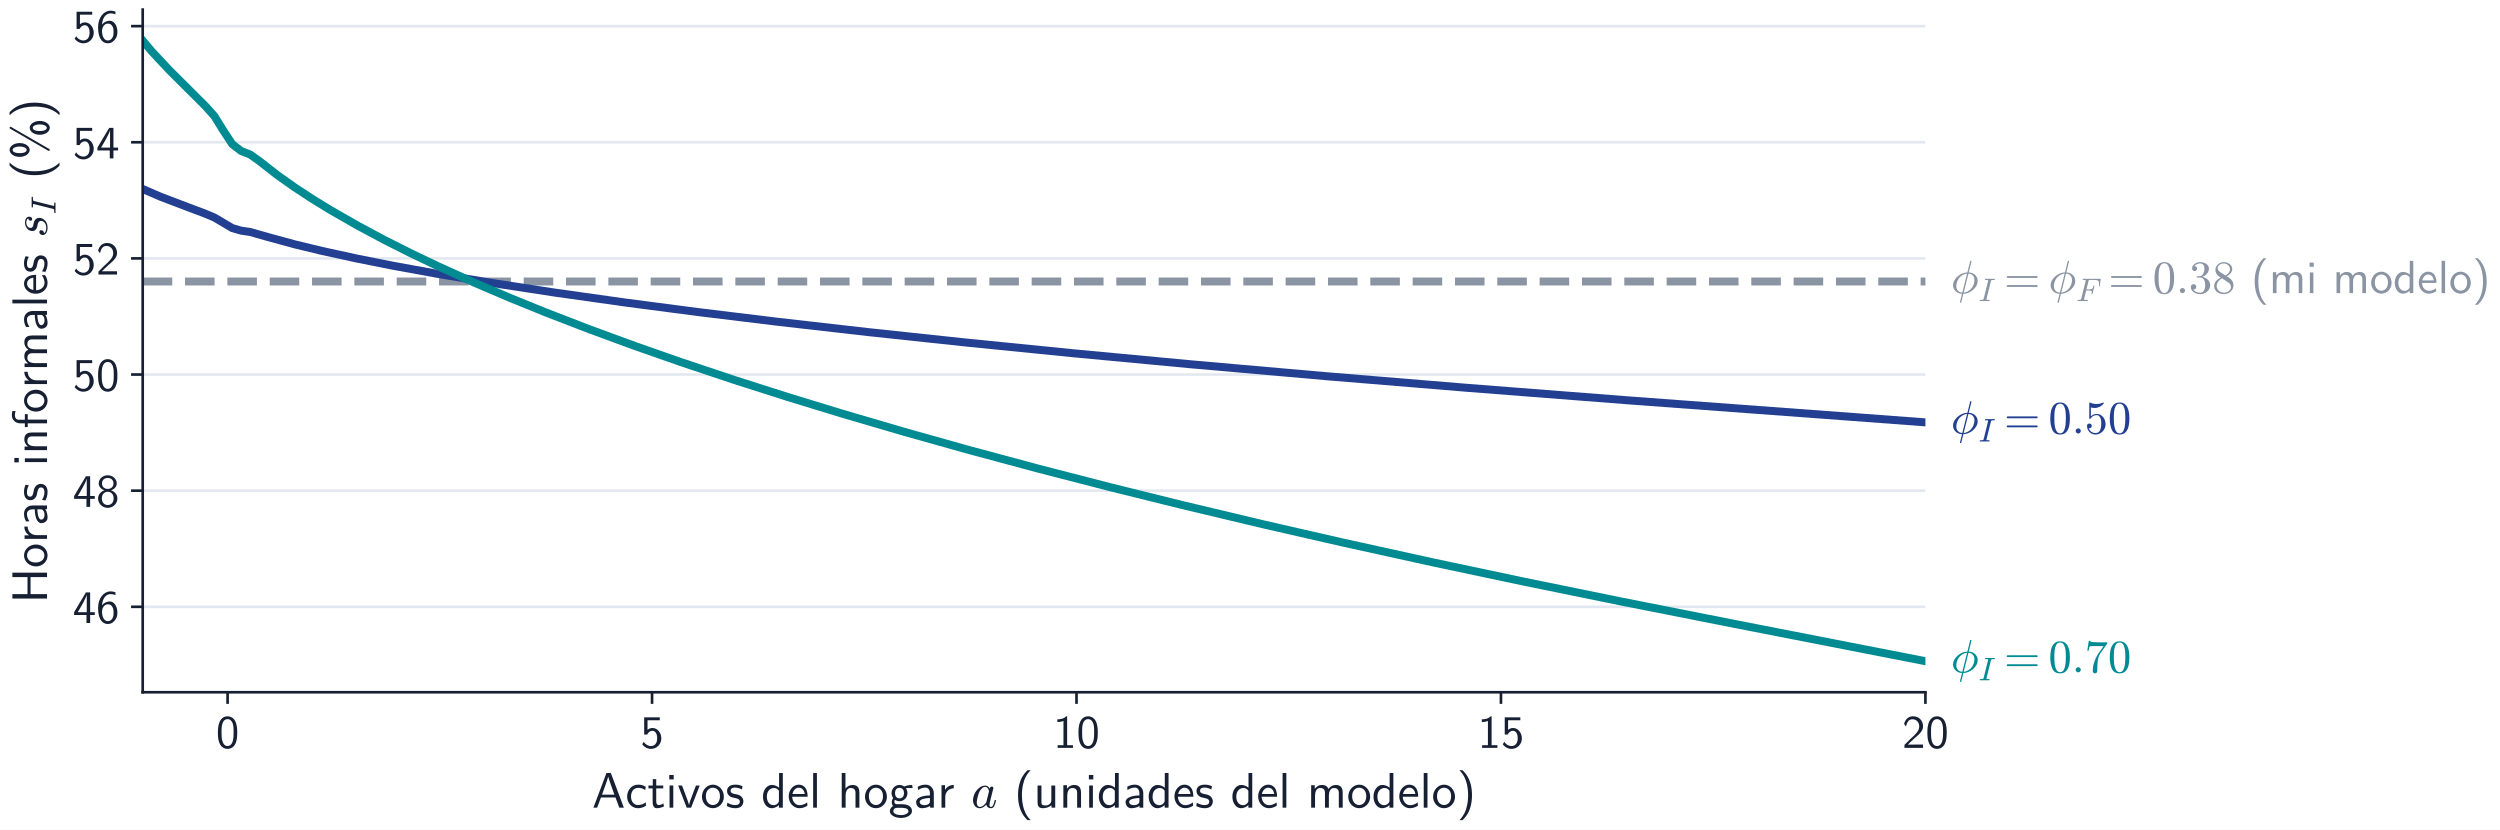
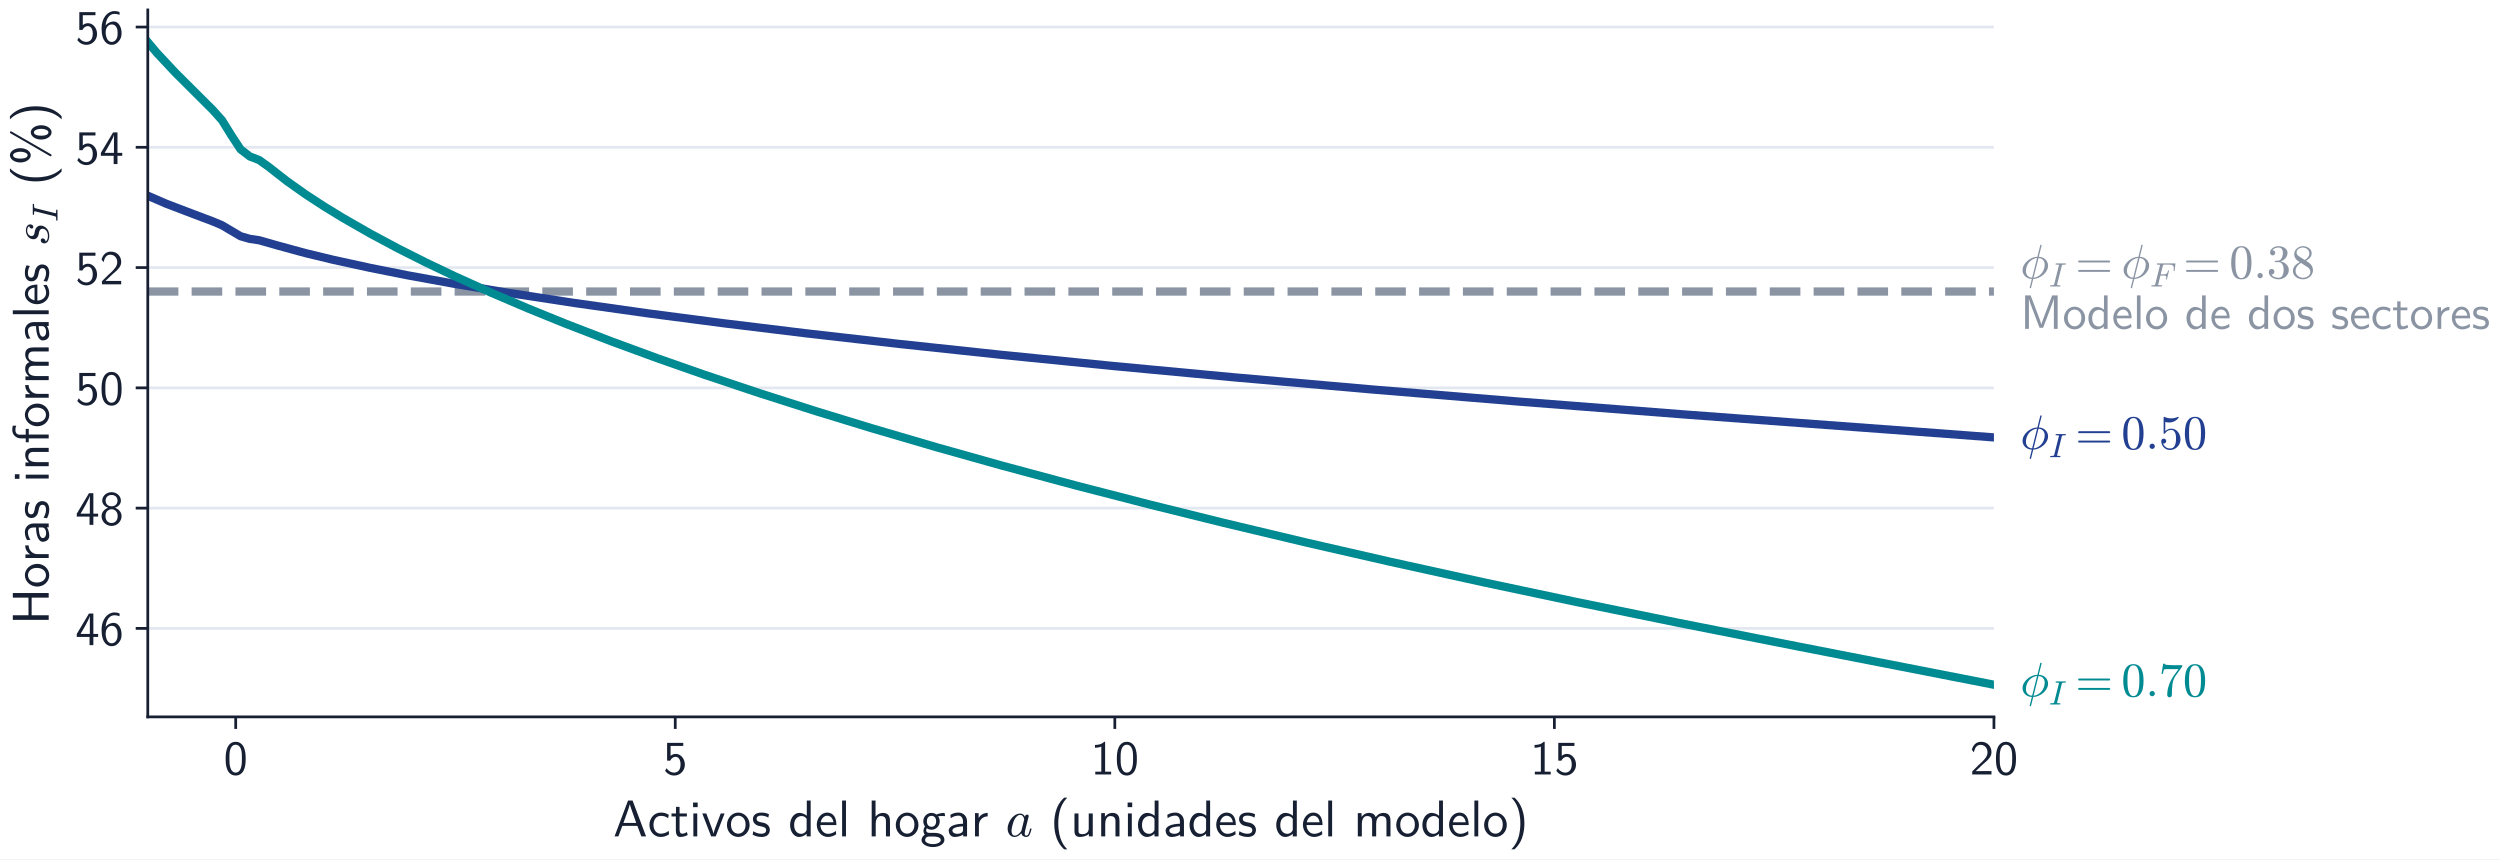
- <svg xmlns="http://www.w3.org/2000/svg" xmlns:xlink="http://www.w3.org/1999/xlink" width="751.213pt" height="249.322pt" viewBox="0 0 751.213 249.322" version="1.1">
+ <svg xmlns="http://www.w3.org/2000/svg" xmlns:xlink="http://www.w3.org/1999/xlink" width="725.4pt" height="249.322pt" viewBox="0 0 725.4 249.322" version="1.1">
  <defs>
    <style type="text/css">*{stroke-linejoin: round; stroke-linecap: butt}</style>
  </defs>
  <g id="figure_1">
    <g id="patch_1">
-       <path d="M 0 249.322  L 751.213 249.322  L 751.213 0  L 0 0  z " style="fill: #ffffff" />
+       <path d="M 0 249.322  L 725.4 249.322  L 725.4 0  L 0 0  z " style="fill: #ffffff" />
    </g>
    <g id="axes_1">
      <g id="patch_2">
        <path d="M 42.88 208.008  L 578.56 208.008  L 578.56 2.88  L 42.88 2.88  z " style="fill: #ffffff" />
      </g>
      <g id="matplotlib.axis_1">
        <g id="xtick_1">
          <g id="line2d_1">
            <defs>
              <path id="m9b6dada98f" d="M 0 0  L 0 3.5  " style="stroke: #172033; stroke-width: 0.8" />
            </defs>
            <g>
              <use xlink:href="#m9b6dada98f" x="68.389" y="208.008" style="fill: #172033; stroke: #172033; stroke-width: 0.8" />
            </g>
          </g>
          <g id="text_1">
            <g style="fill: #172033" transform="translate(64.88857 224.7249) scale(0.14 -0.14)">
              <defs>
                <path id="LMSans10-Regular-30" d="M 2925 2086  C 2925 2592 2899 3187 2630 3706  C 2368 4186 1926 4339 1600 4339  C 1222 4339 774 4166 512 3597  C 301 3130 269 2598 269 2086  C 269 1581 294 1114 486 646  C 742 32 1229 -141 1594 -141  C 2061 -141 2464 122 2669 563  C 2861 979 2925 1402 2925 2086  z M 2426 2163  C 2426 1741 2426 1338 2310 934  C 2144 352 1805 250 1600 250  C 1267 250 1005 493 877 954  C 774 1318 768 1664 768 2163  C 768 2566 768 2950 877 3302  C 915 3424 1075 3949 1594 3949  C 2093 3949 2259 3462 2304 3347  C 2426 2989 2426 2560 2426 2163  z " transform="scale(0.015625)" />
              </defs>
              <use xlink:href="#LMSans10-Regular-30" />
            </g>
          </g>
        </g>
        <g id="xtick_2">
          <g id="line2d_2">
            <g>
              <use xlink:href="#m9b6dada98f" x="195.931" y="208.008" style="fill: #172033; stroke: #172033; stroke-width: 0.8" />
            </g>
          </g>
          <g id="text_2">
            <g style="fill: #172033" transform="translate(192.4314 224.7249) scale(0.14 -0.14)">
              <defs>
                <path id="LMSans10-Regular-35" d="M 2874 1299  C 2874 2099 2323 2733 1664 2733  C 1408 2733 1165 2637 979 2470  L 979 3789  L 2662 3789  L 2662 4198  L 518 4198  L 518 1837  L 941 1837  C 1050 2093 1286 2342 1658 2342  C 1958 2342 2304 2080 2304 1312  C 2304 250 1523 250 1466 250  C 1037 250 646 499 461 845  L 250 486  C 512 122 954 -141 1472 -141  C 2234 -141 2874 493 2874 1299  z " transform="scale(0.015625)" />
              </defs>
              <use xlink:href="#LMSans10-Regular-35" />
            </g>
          </g>
        </g>
        <g id="xtick_3">
          <g id="line2d_3">
            <g>
              <use xlink:href="#m9b6dada98f" x="323.474" y="208.008" style="fill: #172033; stroke: #172033; stroke-width: 0.8" />
            </g>
          </g>
          <g id="text_3">
            <g style="fill: #172033" transform="translate(316.4743 224.7249) scale(0.14 -0.14)">
              <defs>
                <path id="LMSans10-Regular-31" d="M 2714 0  L 2714 371  L 1914 371  L 1914 4339  L 1786 4339  C 1408 3949 877 3930 570 3917  L 570 3546  C 781 3552 1088 3565 1408 3699  L 1408 371  L 608 371  L 608 0  L 2714 0  z " transform="scale(0.015625)" />
              </defs>
              <use xlink:href="#LMSans10-Regular-31" />
              <use xlink:href="#LMSans10-Regular-30" transform="translate(49.99999 0)" />
            </g>
          </g>
        </g>
        <g id="xtick_4">
          <g id="line2d_4">
            <g>
              <use xlink:href="#m9b6dada98f" x="451.017" y="208.008" style="fill: #172033; stroke: #172033; stroke-width: 0.8" />
            </g>
          </g>
          <g id="text_4">
            <g style="fill: #172033" transform="translate(444.0171 224.7249) scale(0.14 -0.14)">
              <use xlink:href="#LMSans10-Regular-31" />
              <use xlink:href="#LMSans10-Regular-35" transform="translate(49.99999 0)" />
            </g>
          </g>
        </g>
        <g id="xtick_5">
          <g id="line2d_5">
            <g>
              <use xlink:href="#m9b6dada98f" x="578.56" y="208.008" style="fill: #172033; stroke: #172033; stroke-width: 0.8" />
            </g>
          </g>
          <g id="text_5">
            <g style="fill: #172033" transform="translate(571.56 224.7249) scale(0.14 -0.14)">
              <defs>
                <path id="LMSans10-Regular-32" d="M 2874 0  L 2874 454  L 1709 454  C 1632 454 1555 448 1478 448  L 781 448  C 986 627 1472 1107 1670 1293  C 1792 1408 2118 1677 2240 1792  C 2528 2080 2874 2419 2874 2963  C 2874 3699 2355 4339 1510 4339  C 781 4339 422 3840 269 3290  C 346 3181 378 3142 390 3123  C 403 3110 467 3027 531 2938  C 659 3430 838 3930 1421 3930  C 2022 3930 2349 3450 2349 2950  C 2349 2406 1984 2042 1606 1658  L 1114 1203  L 320 410  L 320 0  L 2874 0  z " transform="scale(0.015625)" />
              </defs>
              <use xlink:href="#LMSans10-Regular-32" />
              <use xlink:href="#LMSans10-Regular-30" transform="translate(49.99999 0)" />
            </g>
          </g>
        </g>
        <g id="text_6">
          <g style="fill: #172033" transform="translate(177.895 242.6918) scale(0.15 -0.15)">
            <defs>
              <path id="LMSans10-Regular-41" d="M 4083 0  L 2413 4442  L 1850 4442  L 179 0  L 653 0  L 1146 1306  L 3008 1306  L 3494 0  L 4083 0  z M 2867 1664  L 1280 1664  C 1606 2579 1370 1907 1696 2822  C 1830 3200 2029 3744 2074 3981  L 2080 3981  C 2093 3891 2138 3731 2285 3309  L 2867 1664  z " transform="scale(0.015625)" />
              <path id="LMSans10-Regular-63" d="M 2656 256  L 2618 685  C 2291 429 1946 339 1619 339  C 1088 339 730 800 730 1427  C 730 1926 966 2541 1645 2541  C 1978 2541 2195 2490 2547 2259  L 2624 2675  C 2246 2893 2029 2950 1638 2950  C 749 2950 230 2176 230 1421  C 230 627 813 -70 1613 -70  C 1958 -70 2310 19 2656 256  z " transform="scale(0.015625)" />
              <path id="LMSans10-Regular-74" d="M 2125 173  L 2022 550  C 1856 416 1651 339 1446 339  C 1210 339 1120 531 1120 870  L 1120 2470  L 2022 2470  L 2022 2842  L 1120 2842  L 1120 3654  L 678 3654  L 678 2842  L 122 2842  L 122 2470  L 659 2470  L 659 762  C 659 378 749 -70 1190 -70  C 1638 -70 1965 90 2125 173  z " transform="scale(0.015625)" />
              <path id="LMSans10-Regular-69" d="M 998 0  L 998 2842  L 518 2842  L 518 0  L 998 0  z M 1050 3622  L 1050 4192  L 480 4192  L 480 3622  L 1050 3622  z " transform="scale(0.015625)" />
              <path id="LMSans10-Regular-76" d="M 2854 2842  L 2374 2842  L 1869 1510  C 1734 1158 1536 640 1485 339  L 1478 339  C 1440 570 1274 1011 1210 1184  L 589 2842  L 90 2842  L 1190 0  L 1754 0  L 2854 2842  z " transform="scale(0.015625)" />
              <path id="LMSans10-Regular-6f" d="M 3002 1408  C 3002 2266 2362 2950 1600 2950  C 813 2950 192 2246 192 1408  C 192 563 845 -70 1594 -70  C 2362 -70 3002 576 3002 1408  z M 2502 1472  C 2502 717 2067 339 1594 339  C 1152 339 691 698 691 1472  C 691 2246 1178 2560 1594 2560  C 2042 2560 2502 2227 2502 1472  z " transform="scale(0.015625)" />
              <path id="LMSans10-Regular-73" d="M 2304 819  C 2304 1171 2067 1389 2054 1408  C 1805 1632 1632 1670 1312 1728  C 960 1798 666 1862 666 2176  C 666 2573 1126 2573 1210 2573  C 1414 2573 1754 2547 2118 2330  L 2195 2746  C 1862 2899 1600 2950 1274 2950  C 1114 2950 211 2950 211 2112  C 211 1798 397 1594 557 1472  C 755 1331 896 1306 1248 1235  C 1478 1190 1850 1114 1850 774  C 1850 333 1344 333 1248 333  C 730 333 371 570 256 646  L 179 211  C 384 109 736 -70 1254 -70  C 1370 -70 1722 -70 1997 134  C 2195 288 2304 544 2304 819  z " transform="scale(0.015625)" />
              <path id="LMSans10-Regular-20" transform="scale(0.015625)" />
              <path id="LMSans10-Regular-64" d="M 2778 0  L 2778 4442  L 2298 4442  L 2298 2560  C 1958 2842 1600 2912 1363 2912  C 730 2912 230 2246 230 1421  C 230 582 723 -70 1331 -70  C 1542 -70 1920 -13 2278 333  L 2278 0  L 2778 0  z M 2278 890  C 2278 800 2272 685 2067 499  C 1920 371 1760 320 1594 320  C 1197 320 730 621 730 1414  C 730 2259 1280 2522 1658 2522  C 1946 2522 2138 2374 2278 2170  L 2278 890  z " transform="scale(0.015625)" />
              <path id="LMSans10-Regular-65" d="M 2650 1402  C 2650 1619 2643 2099 2394 2483  C 2131 2880 1741 2950 1510 2950  C 800 2950 224 2272 224 1446  C 224 602 838 -70 1606 -70  C 2010 -70 2374 83 2624 262  L 2586 678  C 2182 346 1760 320 1613 320  C 1101 320 691 774 672 1402  L 2650 1402  z M 2285 1754  L 704 1754  C 806 2240 1146 2560 1510 2560  C 1843 2560 2202 2342 2285 1754  z " transform="scale(0.015625)" />
              <path id="LMSans10-Regular-6c" d="M 998 0  L 998 4442  L 518 4442  L 518 0  L 998 0  z " transform="scale(0.015625)" />
              <path id="LMSans10-Regular-68" d="M 2784 0  L 2784 1907  C 2784 2330 2688 2912 1907 2912  C 1510 2912 1203 2714 998 2451  L 998 4442  L 518 4442  L 518 0  L 1018 0  L 1018 1568  C 1018 1990 1178 2522 1664 2522  C 2278 2522 2285 2067 2285 1862  L 2285 0  L 2784 0  z " transform="scale(0.015625)" />
              <path id="LMSans10-Regular-67" d="M 3104 2509  L 3034 2912  C 2586 2912 2214 2790 2022 2707  C 1888 2816 1670 2912 1414 2912  C 864 2912 397 2451 397 1869  C 397 1632 480 1402 608 1235  C 422 973 422 723 422 691  C 422 525 480 339 589 205  C 256 6 179 -288 179 -454  C 179 -934 813 -1318 1594 -1318  C 2381 -1318 3014 -941 3014 -448  C 3014 442 1946 442 1696 442  L 1133 442  C 1050 442 762 442 762 781  C 762 851 787 954 832 1011  C 966 915 1178 826 1414 826  C 1990 826 2438 1299 2438 1869  C 2438 2176 2298 2413 2227 2509  L 2253 2502  C 2394 2502 2573 2528 2726 2528  C 2842 2528 3104 2509 3104 2509  z M 1990 1869  C 1990 1370 1690 1190 1414 1190  C 1178 1190 845 1338 845 1869  C 845 2400 1178 2547 1414 2547  C 1690 2547 1990 2368 1990 1869  z M 2566 -461  C 2566 -742 2125 -954 1600 -954  C 1082 -954 627 -755 627 -454  C 627 -435 627 -19 1126 -19  L 1702 -19  C 1843 -19 2566 -19 2566 -461  z " transform="scale(0.015625)" />
              <path id="LMSans10-Regular-61" d="M 2618 0  L 2618 1850  C 2618 2502 2150 2950 1562 2950  C 1146 2950 858 2848 557 2675  L 595 2253  C 928 2490 1248 2573 1562 2573  C 1862 2573 2118 2317 2118 1843  L 2118 1568  C 1158 1555 346 1286 346 723  C 346 448 518 -70 1075 -70  C 1165 -70 1766 -58 2138 230  L 2138 0  L 2618 0  z M 2118 845  C 2118 723 2118 563 1901 442  C 1715 326 1472 320 1402 320  C 1094 320 806 467 806 736  C 806 1184 1843 1229 2118 1242  L 2118 845  z " transform="scale(0.015625)" />
              <path id="LMSans10-Regular-72" d="M 2093 2483  L 2093 2912  C 1523 2906 1171 2592 973 2298  L 973 2880  L 525 2880  L 525 0  L 1005 0  L 1005 1370  C 1005 2010 1466 2470 2093 2483  z " transform="scale(0.015625)" />
              <path id="Cmmi10-61" d="M 1113 -72  Q 709 -72 476 233  Q 244 538 244 953  Q 244 1363 456 1803  Q 669 2244 1030 2536  Q 1391 2828 1806 2828  Q 1997 2828 2147 2725  Q 2297 2622 2381 2444  Q 2453 2700 2663 2700  Q 2744 2700 2798 2651  Q 2853 2603 2853 2522  Q 2853 2503 2851 2493  Q 2850 2484 2847 2472  L 2400 684  Q 2356 494 2356 372  Q 2356 97 2541 97  Q 2741 97 2845 351  Q 2950 606 3022 941  Q 3034 978 3072 978  L 3150 978  Q 3175 978 3190 956  Q 3206 934 3206 916  Q 3094 469 2961 198  Q 2828 -72 2528 -72  Q 2313 -72 2147 54  Q 1981 181 1941 391  Q 1528 -72 1113 -72  z M 1119 97  Q 1350 97 1567 270  Q 1784 444 1941 678  Q 1947 684 1947 697  L 2291 2088  L 2297 2106  Q 2259 2334 2132 2498  Q 2006 2663 1791 2663  Q 1575 2663 1389 2486  Q 1203 2309 1075 2069  Q 950 1813 836 1366  Q 722 919 722 672  Q 722 450 817 273  Q 913 97 1119 97  z " transform="scale(0.015625)" />
              <path id="LMSans10-Regular-28" d="M 2125 -1600  C 1818 -1293 1005 -467 1005 1600  C 1005 1958 1024 2707 1286 3462  C 1549 4205 1914 4589 2125 4800  L 1734 4800  C 1530 4608 1101 4218 806 3430  C 550 2746 506 2067 506 1600  C 506 -467 1427 -1318 1734 -1600  L 2125 -1600  z " transform="scale(0.015625)" />
              <path id="LMSans10-Regular-75" d="M 2784 0  L 2784 2842  L 2285 2842  L 2285 986  C 2285 506 1926 282 1517 282  C 1062 282 1018 448 1018 723  L 1018 2842  L 518 2842  L 518 698  C 518 237 666 -70 1197 -70  C 1536 -70 1990 32 2304 307  L 2304 0  L 2784 0  z " transform="scale(0.015625)" />
              <path id="LMSans10-Regular-6e" d="M 2784 0  L 2784 1907  C 2784 2330 2688 2912 1907 2912  C 1331 2912 1018 2477 979 2426  L 979 2880  L 518 2880  L 518 0  L 1018 0  L 1018 1568  C 1018 1990 1178 2522 1664 2522  C 2278 2522 2285 2067 2285 1862  L 2285 0  L 2784 0  z " transform="scale(0.015625)" />
              <path id="LMSans10-Regular-6d" d="M 4563 0  L 4563 1907  C 4563 2336 4461 2912 3686 2912  C 3302 2912 2970 2733 2733 2387  C 2566 2874 2118 2912 1914 2912  C 1453 2912 1152 2650 979 2419  L 979 2880  L 518 2880  L 518 0  L 1018 0  L 1018 1568  C 1018 2003 1190 2522 1664 2522  C 2259 2522 2291 2106 2291 1862  L 2291 0  L 2790 0  L 2790 1568  C 2790 2003 2963 2522 3437 2522  C 4032 2522 4064 2106 4064 1862  L 4064 0  L 4563 0  z " transform="scale(0.015625)" />
              <path id="LMSans10-Regular-29" d="M 1978 1600  C 1978 3667 1056 4518 749 4800  L 358 4800  C 666 4493 1478 3667 1478 1600  C 1478 1242 1459 493 1197 -262  C 934 -1005 570 -1389 358 -1600  L 749 -1600  C 954 -1408 1382 -1018 1677 -230  C 1933 454 1978 1133 1978 1600  z " transform="scale(0.015625)" />
            </defs>
            <use xlink:href="#LMSans10-Regular-41" />
            <use xlink:href="#LMSans10-Regular-63" transform="translate(66.7 0)" />
            <use xlink:href="#LMSans10-Regular-74" transform="translate(111.1 0)" />
            <use xlink:href="#LMSans10-Regular-69" transform="translate(147.2 0)" />
            <use xlink:href="#LMSans10-Regular-76" transform="translate(171.1 0)" />
            <use xlink:href="#LMSans10-Regular-6f" transform="translate(217.2 0)" />
            <use xlink:href="#LMSans10-Regular-73" transform="translate(267.2 0)" />
            <use xlink:href="#LMSans10-Regular-20" transform="translate(305.4999 0)" />
            <use xlink:href="#LMSans10-Regular-64" transform="translate(338.7999 0)" />
            <use xlink:href="#LMSans10-Regular-65" transform="translate(390.4999 0)" />
            <use xlink:href="#LMSans10-Regular-6c" transform="translate(434.8999 0)" />
            <use xlink:href="#LMSans10-Regular-20" transform="translate(458.7999 0)" />
            <use xlink:href="#LMSans10-Regular-68" transform="translate(492.0999 0)" />
            <use xlink:href="#LMSans10-Regular-6f" transform="translate(543.7999 0)" />
            <use xlink:href="#LMSans10-Regular-67" transform="translate(593.7999 0)" />
            <use xlink:href="#LMSans10-Regular-61" transform="translate(643.7999 0)" />
            <use xlink:href="#LMSans10-Regular-72" transform="translate(691.8999 0)" />
            <use xlink:href="#LMSans10-Regular-20" transform="translate(726.0999 0)" />
            <use xlink:href="#Cmmi10-61" transform="translate(759.3998 0)" />
            <use xlink:href="#LMSans10-Regular-20" transform="translate(812.183 0)" />
            <use xlink:href="#LMSans10-Regular-28" transform="translate(845.483 0)" />
            <use xlink:href="#LMSans10-Regular-75" transform="translate(884.383 0)" />
            <use xlink:href="#LMSans10-Regular-6e" transform="translate(936.083 0)" />
            <use xlink:href="#LMSans10-Regular-69" transform="translate(987.783 0)" />
            <use xlink:href="#LMSans10-Regular-64" transform="translate(1011.683 0)" />
            <use xlink:href="#LMSans10-Regular-61" transform="translate(1063.383 0)" />
            <use xlink:href="#LMSans10-Regular-64" transform="translate(1111.483 0)" />
            <use xlink:href="#LMSans10-Regular-65" transform="translate(1163.183 0)" />
            <use xlink:href="#LMSans10-Regular-73" transform="translate(1207.583 0)" />
            <use xlink:href="#LMSans10-Regular-20" transform="translate(1245.883 0)" />
            <use xlink:href="#LMSans10-Regular-64" transform="translate(1279.183 0)" />
            <use xlink:href="#LMSans10-Regular-65" transform="translate(1330.883 0)" />
            <use xlink:href="#LMSans10-Regular-6c" transform="translate(1375.283 0)" />
            <use xlink:href="#LMSans10-Regular-20" transform="translate(1399.183 0)" />
            <use xlink:href="#LMSans10-Regular-6d" transform="translate(1432.483 0)" />
            <use xlink:href="#LMSans10-Regular-6f" transform="translate(1511.883 0)" />
            <use xlink:href="#LMSans10-Regular-64" transform="translate(1561.883 0)" />
            <use xlink:href="#LMSans10-Regular-65" transform="translate(1613.583 0)" />
            <use xlink:href="#LMSans10-Regular-6c" transform="translate(1657.983 0)" />
            <use xlink:href="#LMSans10-Regular-6f" transform="translate(1681.883 0)" />
            <use xlink:href="#LMSans10-Regular-29" transform="translate(1731.883 0)" />
          </g>
        </g>
      </g>
      <g id="matplotlib.axis_2">
        <g id="ytick_1">
          <g id="line2d_6">
            <path d="M 42.88 182.339  L 578.56 182.339  " clip-path="url(#pe89768d99e)" style="fill: none; stroke: #e3e8f0; stroke-width: 0.8; stroke-linecap: square" />
          </g>
          <g id="line2d_7">
            <defs>
              <path id="mce08013341" d="M 0 0  L -3.5 0  " style="stroke: #172033; stroke-width: 0.8" />
            </defs>
            <g>
              <use xlink:href="#mce08013341" x="42.88" y="182.339" style="fill: #172033; stroke: #172033; stroke-width: 0.8" />
            </g>
          </g>
          <g id="text_7">
            <g style="fill: #172033" transform="translate(21.88 187.1976) scale(0.14 -0.14)">
              <defs>
                <path id="LMSans10-Regular-34" d="M 3014 1094  L 3014 1485  L 2381 1485  L 2381 4198  L 1798 4198  L 179 1485  L 179 1094  L 1875 1094  L 1875 0  L 2381 0  L 2381 1094  L 3014 1094  z M 1914 1485  L 678 1485  C 1011 2035 1907 3552 1914 3917  L 1914 1485  z " transform="scale(0.015625)" />
                <path id="LMSans10-Regular-36" d="M 2925 1421  C 2925 2240 2502 2957 1888 2957  C 1683 2957 1197 2906 806 2426  C 890 3456 1395 3968 1984 3968  C 2227 3968 2432 3923 2656 3834  L 2656 4211  C 2330 4339 2067 4339 1978 4339  C 1075 4339 269 3437 269 2061  C 269 250 1062 -141 1606 -141  C 1990 -141 2266 6 2515 294  C 2803 621 2925 915 2925 1421  z M 2400 1421  C 2400 1203 2400 909 2246 646  C 2138 467 1971 250 1606 250  C 928 250 832 1190 813 1402  C 813 1491 813 1504 819 1581  C 819 2054 1107 2566 1638 2566  C 1946 2566 2125 2406 2253 2170  C 2387 1933 2400 1709 2400 1421  z " transform="scale(0.015625)" />
              </defs>
              <use xlink:href="#LMSans10-Regular-34" />
              <use xlink:href="#LMSans10-Regular-36" transform="translate(49.99999 0)" />
            </g>
          </g>
        </g>
        <g id="ytick_2">
          <g id="line2d_8">
            <path d="M 42.88 147.44  L 578.56 147.44  " clip-path="url(#pe89768d99e)" style="fill: none; stroke: #e3e8f0; stroke-width: 0.8; stroke-linecap: square" />
          </g>
          <g id="line2d_9">
            <g>
              <use xlink:href="#mce08013341" x="42.88" y="147.44" style="fill: #172033; stroke: #172033; stroke-width: 0.8" />
            </g>
          </g>
          <g id="text_8">
            <g style="fill: #172033" transform="translate(21.88 152.2987) scale(0.14 -0.14)">
              <defs>
                <path id="LMSans10-Regular-38" d="M 2925 1152  C 2925 1734 2477 2125 2048 2272  C 2618 2458 2835 2880 2835 3219  C 2835 3821 2291 4339 1600 4339  C 883 4339 358 3808 358 3219  C 358 2880 576 2458 1146 2272  C 685 2112 269 1709 269 1152  C 269 454 858 -141 1594 -141  C 2355 -141 2925 474 2925 1152  z M 2387 3219  C 2387 2758 2061 2464 1600 2464  C 1107 2464 806 2778 806 3219  C 806 3661 1120 3968 1594 3968  C 2099 3968 2387 3635 2387 3219  z M 2406 1158  C 2406 538 2010 250 1600 250  C 1158 250 787 557 787 1158  C 787 1830 1248 2074 1594 2074  C 1965 2074 2406 1818 2406 1158  z " transform="scale(0.015625)" />
              </defs>
              <use xlink:href="#LMSans10-Regular-34" />
              <use xlink:href="#LMSans10-Regular-38" transform="translate(49.99999 0)" />
            </g>
          </g>
        </g>
        <g id="ytick_3">
          <g id="line2d_10">
            <path d="M 42.88 112.542  L 578.56 112.542  " clip-path="url(#pe89768d99e)" style="fill: none; stroke: #e3e8f0; stroke-width: 0.8; stroke-linecap: square" />
          </g>
          <g id="line2d_11">
            <g>
              <use xlink:href="#mce08013341" x="42.88" y="112.542" style="fill: #172033; stroke: #172033; stroke-width: 0.8" />
            </g>
          </g>
          <g id="text_9">
            <g style="fill: #172033" transform="translate(21.88 117.3999) scale(0.14 -0.14)">
              <use xlink:href="#LMSans10-Regular-35" />
              <use xlink:href="#LMSans10-Regular-30" transform="translate(49.99999 0)" />
            </g>
          </g>
        </g>
        <g id="ytick_4">
          <g id="line2d_12">
            <path d="M 42.88 77.643  L 578.56 77.643  " clip-path="url(#pe89768d99e)" style="fill: none; stroke: #e3e8f0; stroke-width: 0.8; stroke-linecap: square" />
          </g>
          <g id="line2d_13">
            <g>
              <use xlink:href="#mce08013341" x="42.88" y="77.643" style="fill: #172033; stroke: #172033; stroke-width: 0.8" />
            </g>
          </g>
          <g id="text_10">
            <g style="fill: #172033" transform="translate(21.88 82.50114) scale(0.14 -0.14)">
              <use xlink:href="#LMSans10-Regular-35" />
              <use xlink:href="#LMSans10-Regular-32" transform="translate(49.99999 0)" />
            </g>
          </g>
        </g>
        <g id="ytick_5">
          <g id="line2d_14">
            <path d="M 42.88 42.744  L 578.56 42.744  " clip-path="url(#pe89768d99e)" style="fill: none; stroke: #e3e8f0; stroke-width: 0.8; stroke-linecap: square" />
          </g>
          <g id="line2d_15">
            <g>
              <use xlink:href="#mce08013341" x="42.88" y="42.744" style="fill: #172033; stroke: #172033; stroke-width: 0.8" />
            </g>
          </g>
          <g id="text_11">
            <g style="fill: #172033" transform="translate(21.88 47.60234) scale(0.14 -0.14)">
              <use xlink:href="#LMSans10-Regular-35" />
              <use xlink:href="#LMSans10-Regular-34" transform="translate(49.99999 0)" />
            </g>
          </g>
        </g>
        <g id="ytick_6">
          <g id="line2d_16">
            <path d="M 42.88 7.845  L 578.56 7.845  " clip-path="url(#pe89768d99e)" style="fill: none; stroke: #e3e8f0; stroke-width: 0.8; stroke-linecap: square" />
          </g>
          <g id="line2d_17">
            <g>
              <use xlink:href="#mce08013341" x="42.88" y="7.845" style="fill: #172033; stroke: #172033; stroke-width: 0.8" />
            </g>
          </g>
          <g id="text_12">
            <g style="fill: #172033" transform="translate(21.88 12.70353) scale(0.14 -0.14)">
              <use xlink:href="#LMSans10-Regular-35" />
              <use xlink:href="#LMSans10-Regular-36" transform="translate(49.99999 0)" />
            </g>
          </g>
        </g>
        <g id="text_13">
          <g style="fill: #172033" transform="translate(14.13 181.269) rotate(-90) scale(0.15 -0.15)">
            <defs>
              <path id="LMSans10-Regular-48" d="M 3923 0  L 3923 4442  L 3354 4442  L 3354 2502  L 1171 2502  L 1171 4442  L 602 4442  L 602 0  L 1171 0  L 1171 2112  L 3354 2112  L 3354 0  L 3923 0  z " transform="scale(0.015625)" />
              <path id="LMSans10-Regular-66" d="M 2221 4013  L 2221 4442  C 2144 4461 1946 4512 1709 4512  C 1107 4512 646 4058 646 3418  L 646 2842  L 173 2842  L 173 2470  L 646 2470  L 646 0  L 1126 0  L 1126 2470  L 1830 2470  L 1830 2842  L 1107 2842  L 1107 3603  C 1107 4077 1536 4122 1702 4122  C 1830 4122 2003 4109 2221 4013  z " transform="scale(0.015625)" />
              <path id="Cmmi10-73" d="M 556 391  Q 728 97 1247 97  Q 1472 97 1675 173  Q 1878 250 2011 403  Q 2144 556 2144 775  Q 2144 941 2025 1047  Q 1906 1153 1734 1191  L 1388 1259  Q 1150 1319 997 1481  Q 844 1644 844 1875  Q 844 2159 998 2378  Q 1153 2597 1406 2712  Q 1659 2828 1931 2828  Q 2222 2828 2451 2689  Q 2681 2550 2681 2278  Q 2681 2131 2598 2018  Q 2516 1906 2369 1906  Q 2284 1906 2223 1961  Q 2163 2016 2163 2100  Q 2163 2175 2205 2245  Q 2247 2316 2317 2358  Q 2388 2400 2463 2400  Q 2406 2538 2251 2600  Q 2097 2663 1919 2663  Q 1756 2663 1593 2597  Q 1431 2531 1332 2404  Q 1234 2278 1234 2106  Q 1234 1991 1315 1903  Q 1397 1816 1516 1778  L 1888 1703  Q 2066 1666 2214 1570  Q 2363 1475 2448 1329  Q 2534 1184 2534 997  Q 2534 759 2401 528  Q 2269 297 2075 159  Q 1734 -72 1241 -72  Q 900 -72 615 84  Q 331 241 331 550  Q 331 725 432 854  Q 534 984 709 984  Q 813 984 883 921  Q 953 859 953 756  Q 953 609 843 500  Q 734 391 588 391  L 556 391  z " transform="scale(0.015625)" />
              <path id="Cmmi10-49" d="M 269 0  Q 206 0 206 84  Q 231 225 288 225  Q 666 225 800 250  Q 947 284 984 441  L 1863 3956  Q 1875 4019 1875 4038  Q 1875 4078 1854 4095  Q 1834 4113 1791 4122  Q 1663 4147 1306 4147  Q 1241 4147 1241 4231  Q 1263 4313 1275 4342  Q 1288 4372 1350 4372  L 3138 4372  Q 3200 4372 3200 4288  Q 3197 4272 3187 4234  Q 3178 4197 3162 4172  Q 3147 4147 3116 4147  Q 2741 4147 2597 4122  Q 2456 4088 2419 3928  L 1544 416  Q 1528 338 1528 331  Q 1528 316 1533 302  Q 1538 288 1552 277  Q 1566 266 1580 261  Q 1594 256 1613 250  Q 1734 225 2100 225  Q 2163 225 2163 141  Q 2141 50 2128 25  Q 2116 0 2053 0  L 269 0  z " transform="scale(0.015625)" />
              <path id="LMSans10-Regular-25" d="M 2131 3507  C 2131 4275 1702 4800 1254 4800  C 787 4800 358 4262 358 3514  C 358 2746 800 2221 1254 2221  C 1709 2221 2131 2765 2131 3507  z M 4218 4672  C 4218 4742 4160 4800 4090 4800  C 4013 4800 3981 4736 3955 4698  L 1171 -115  C 1171 -115 1126 -186 1126 -230  C 1126 -301 1190 -358 1254 -358  C 1325 -358 1357 -314 1389 -256  L 4166 4557  C 4218 4634 4218 4646 4218 4672  z M 4966 928  C 4966 1696 4538 2221 4090 2221  C 3622 2221 3194 1683 3194 934  C 3194 166 3635 -358 4090 -358  C 4544 -358 4966 186 4966 928  z M 1690 3514  C 1690 3021 1504 2611 1254 2611  C 1184 2611 838 2630 838 3507  C 838 4358 1165 4410 1254 4410  C 1510 4410 1690 3981 1690 3514  z M 4525 934  C 4525 442 4339 32 4090 32  C 4019 32 3674 51 3674 928  C 3674 1779 4000 1830 4090 1830  C 4346 1830 4525 1402 4525 934  z " transform="scale(0.015625)" />
            </defs>
            <use xlink:href="#LMSans10-Regular-48" />
            <use xlink:href="#LMSans10-Regular-6f" transform="translate(70.79999 0)" />
            <use xlink:href="#LMSans10-Regular-72" transform="translate(120.8 0)" />
            <use xlink:href="#LMSans10-Regular-61" transform="translate(155 0)" />
            <use xlink:href="#LMSans10-Regular-73" transform="translate(203.1 0)" />
            <use xlink:href="#LMSans10-Regular-20" transform="translate(241.3999 0)" />
            <use xlink:href="#LMSans10-Regular-69" transform="translate(274.6999 0)" />
            <use xlink:href="#LMSans10-Regular-6e" transform="translate(298.5999 0)" />
            <use xlink:href="#LMSans10-Regular-66" transform="translate(350.2999 0)" />
            <use xlink:href="#LMSans10-Regular-6f" transform="translate(380.8999 0)" />
            <use xlink:href="#LMSans10-Regular-72" transform="translate(430.8999 0)" />
            <use xlink:href="#LMSans10-Regular-6d" transform="translate(465.0999 0)" />
            <use xlink:href="#LMSans10-Regular-61" transform="translate(544.4999 0)" />
            <use xlink:href="#LMSans10-Regular-6c" transform="translate(592.5999 0)" />
            <use xlink:href="#LMSans10-Regular-65" transform="translate(616.4999 0)" />
            <use xlink:href="#LMSans10-Regular-73" transform="translate(660.8999 0)" />
            <use xlink:href="#LMSans10-Regular-20" transform="translate(699.1999 0)" />
            <use xlink:href="#Cmmi10-73" transform="translate(732.4998 0)" />
            <use xlink:href="#Cmmi10-49" transform="translate(779.2772 -17.00625) scale(0.7)" />
            <use xlink:href="#LMSans10-Regular-20" transform="translate(816.3821 0)" />
            <use xlink:href="#LMSans10-Regular-28" transform="translate(849.6821 0)" />
            <use xlink:href="#LMSans10-Regular-25" transform="translate(888.5821 0)" />
            <use xlink:href="#LMSans10-Regular-29" transform="translate(971.882 0)" />
          </g>
        </g>
      </g>
      <g id="line2d_18">
        <path d="M 42.88 84.586  L 578.56 84.586  L 578.56 84.586  " clip-path="url(#pe89768d99e)" style="fill: none; stroke-dasharray: 8.88,3.84; stroke-dashoffset: 0; stroke: #8a94a3; stroke-width: 2.4" />
      </g>
      <g id="line2d_19">
        <path d="M 42.88 56.794  L 48.264 59.123  L 56.339 62.198  L 61.723 64.228  L 64.415 65.36  L 69.799 68.54  L 72.49 69.317  L 75.182 69.708  L 80.566 71.243  L 88.642 73.444  L 96.717 75.394  L 107.485 77.742  L 118.252 79.881  L 131.711 82.332  L 147.863 85.031  L 166.706 87.919  L 188.24 90.956  L 209.775 93.773  L 234.002 96.728  L 260.921 99.795  L 290.531 102.953  L 322.833 106.181  L 357.828 109.463  L 398.205 113.015  L 441.275 116.57  L 489.729 120.336  L 557.025 125.308  L 578.56 126.919  L 578.56 126.919  " clip-path="url(#pe89768d99e)" style="fill: none; stroke: #223f91; stroke-width: 2.4; stroke-linecap: square" />
      </g>
      <g id="line2d_20">
        <path d="M 42.88 12.204  L 45.572 15.409  L 50.956 21.156  L 61.723 31.884  L 64.415 34.887  L 67.107 39.232  L 69.799 43.331  L 72.49 45.396  L 75.182 46.434  L 77.874 48.349  L 83.258 52.557  L 88.642 56.37  L 94.025 59.889  L 99.409 63.185  L 107.485 67.813  L 115.56 72.132  L 123.636 76.195  L 131.711 80.047  L 142.479 84.913  L 153.246 89.513  L 164.014 93.886  L 177.473 99.081  L 190.932 104.019  L 204.392 108.735  L 220.543 114.136  L 236.694 119.291  L 252.845 124.232  L 271.688 129.755  L 290.531 135.048  L 312.066 140.842  L 333.601 146.396  L 355.136 151.732  L 379.362 157.502  L 403.589 163.046  L 430.508 168.971  L 457.426 174.673  L 487.037 180.726  L 522.031 187.643  L 578.56 198.684  L 578.56 198.684  " clip-path="url(#pe89768d99e)" style="fill: none; stroke: #008a92; stroke-width: 2.4; stroke-linecap: square" />
      </g>
      <g id="patch_3">
        <path d="M 42.88 208.008  L 42.88 2.88  " style="fill: none; stroke: #172033; stroke-width: 0.8; stroke-linejoin: miter; stroke-linecap: square" />
      </g>
      <g id="patch_4">
        <path d="M 42.88 208.008  L 578.56 208.008  " style="fill: none; stroke: #172033; stroke-width: 0.8; stroke-linejoin: miter; stroke-linecap: square" />
      </g>
      <g id="text_14">
-         <g style="fill: #8a94a3" transform="translate(586.2126 88.08644) scale(0.14 -0.14)">
+         <g style="fill: #8a94a3" transform="translate(586.2126 80.82787) scale(0.14 -0.14)">
          <defs>
            <path id="Cmmi10-c1" d="M 1241 -1247  L 1528 -91  Q 1203 -91 922 61  Q 641 213 470 484  Q 300 756 300 1075  Q 300 1422 472 1737  Q 644 2053 942 2311  Q 1241 2569 1584 2708  Q 1928 2847 2266 2847  L 2650 4403  Q 2663 4441 2700 4441  L 2778 4441  Q 2803 4441 2818 4419  Q 2834 4397 2834 4378  L 2450 2847  Q 2691 2847 2916 2759  Q 3141 2672 3314 2514  Q 3488 2356 3584 2142  Q 3681 1928 3681 1684  Q 3681 1338 3509 1022  Q 3338 706 3047 453  Q 2756 200 2398 54  Q 2041 -91 1716 -91  L 1422 -1275  Q 1409 -1313 1369 -1313  L 1294 -1313  Q 1269 -1313 1255 -1289  Q 1241 -1266 1241 -1247  z M 1569 78  L 2222 2681  Q 2059 2681 1881 2615  Q 1703 2550 1545 2450  Q 1388 2350 1259 2222  Q 1103 2066 984 1853  Q 866 1641 805 1405  Q 744 1169 744 941  Q 744 700 847 503  Q 950 306 1137 192  Q 1325 78 1569 78  z M 1759 78  Q 2000 78 2272 215  Q 2544 353 2719 538  Q 2959 775 3098 1120  Q 3238 1466 3238 1819  Q 3238 2056 3134 2254  Q 3031 2453 2843 2567  Q 2656 2681 2413 2681  L 1759 78  z " transform="scale(0.015625)" />
            <path id="Cmr10-3d" d="M 481 850  Q 428 850 393 890  Q 359 931 359 978  Q 359 1031 393 1068  Q 428 1106 481 1106  L 4500 1106  Q 4547 1106 4581 1068  Q 4616 1031 4616 978  Q 4616 931 4581 890  Q 4547 850 4500 850  L 481 850  z M 481 2094  Q 428 2094 393 2131  Q 359 2169 359 2222  Q 359 2269 393 2309  Q 428 2350 481 2350  L 4500 2350  Q 4547 2350 4581 2309  Q 4616 2269 4616 2222  Q 4616 2169 4581 2131  Q 4547 2094 4500 2094  L 481 2094  z " transform="scale(0.015625)" />
            <path id="Cmmi10-46" d="M 300 0  Q 238 0 238 84  Q 241 100 250 139  Q 259 178 276 201  Q 294 225 319 225  Q 709 225 863 269  Q 947 297 984 441  L 1863 3956  Q 1875 4019 1875 4044  Q 1875 4113 1797 4122  Q 1678 4147 1338 4147  Q 1275 4147 1275 4231  Q 1278 4247 1287 4286  Q 1297 4325 1314 4348  Q 1331 4372 1356 4372  L 4738 4372  Q 4800 4372 4800 4288  L 4647 2963  Q 4647 2944 4625 2925  Q 4603 2906 4581 2906  L 4525 2906  Q 4459 2906 4459 2988  Q 4500 3278 4500 3463  Q 4500 3781 4362 3931  Q 4225 4081 4015 4114  Q 3806 4147 3438 4147  L 2753 4147  Q 2578 4147 2522 4117  Q 2466 4088 2419 3928  L 2009 2297  L 2491 2297  Q 2728 2297 2875 2322  Q 3022 2347 3119 2419  Q 3216 2491 3280 2627  Q 3344 2763 3397 2988  Q 3416 3047 3463 3047  L 3519 3047  Q 3584 3047 3584 2963  L 3194 1381  Q 3166 1325 3128 1325  L 3072 1325  Q 3009 1325 3009 1409  Q 3025 1475 3034 1519  Q 3044 1563 3058 1645  Q 3072 1728 3072 1791  Q 3072 1975 2909 2025  Q 2747 2075 2484 2075  L 1959 2075  L 1544 416  Q 1528 353 1528 353  Q 1528 278 1575 269  Q 1741 225 2228 225  Q 2291 225 2291 141  Q 2269 50 2256 25  Q 2244 0 2181 0  L 300 0  z " transform="scale(0.015625)" />
            <path id="Cmr10-30" d="M 1600 -141  Q 816 -141 533 504  Q 250 1150 250 2041  Q 250 2597 351 3087  Q 453 3578 754 3920  Q 1056 4263 1600 4263  Q 2022 4263 2290 4056  Q 2559 3850 2700 3523  Q 2841 3197 2892 2823  Q 2944 2450 2944 2041  Q 2944 1491 2842 1011  Q 2741 531 2444 195  Q 2147 -141 1600 -141  z M 1600 25  Q 1956 25 2131 390  Q 2306 756 2347 1200  Q 2388 1644 2388 2144  Q 2388 2625 2347 3031  Q 2306 3438 2132 3767  Q 1959 4097 1600 4097  Q 1238 4097 1063 3765  Q 888 3434 847 3029  Q 806 2625 806 2144  Q 806 1788 823 1472  Q 841 1156 916 820  Q 991 484 1158 254  Q 1325 25 1600 25  z " transform="scale(0.015625)" />
            <path id="Cmmi10-3a" d="M 538 353  Q 538 497 644 600  Q 750 703 891 703  Q 978 703 1062 656  Q 1147 609 1194 525  Q 1241 441 1241 353  Q 1241 213 1137 106  Q 1034 0 891 0  Q 750 0 644 106  Q 538 213 538 353  z " transform="scale(0.015625)" />
            <path id="Cmr10-33" d="M 609 494  Q 759 275 1012 169  Q 1266 63 1556 63  Q 1928 63 2084 380  Q 2241 697 2241 1100  Q 2241 1281 2208 1462  Q 2175 1644 2097 1800  Q 2019 1956 1883 2050  Q 1747 2144 1550 2144  L 1125 2144  Q 1069 2144 1069 2203  L 1069 2259  Q 1069 2309 1125 2309  L 1478 2338  Q 1703 2338 1851 2506  Q 2000 2675 2069 2917  Q 2138 3159 2138 3378  Q 2138 3684 1994 3881  Q 1850 4078 1556 4078  Q 1313 4078 1091 3986  Q 869 3894 738 3706  Q 750 3709 759 3711  Q 769 3713 781 3713  Q 925 3713 1022 3613  Q 1119 3513 1119 3372  Q 1119 3234 1022 3134  Q 925 3034 781 3034  Q 641 3034 541 3134  Q 441 3234 441 3372  Q 441 3647 606 3850  Q 772 4053 1033 4158  Q 1294 4263 1556 4263  Q 1750 4263 1965 4205  Q 2181 4147 2356 4039  Q 2531 3931 2642 3762  Q 2753 3594 2753 3378  Q 2753 3109 2633 2881  Q 2513 2653 2303 2487  Q 2094 2322 1844 2241  Q 2122 2188 2372 2031  Q 2622 1875 2773 1631  Q 2925 1388 2925 1106  Q 2925 753 2731 467  Q 2538 181 2222 20  Q 1906 -141 1556 -141  Q 1256 -141 954 -26  Q 653 88 461 316  Q 269 544 269 863  Q 269 1022 375 1128  Q 481 1234 641 1234  Q 744 1234 830 1186  Q 916 1138 964 1050  Q 1013 963 1013 863  Q 1013 706 903 600  Q 794 494 641 494  L 609 494  z " transform="scale(0.015625)" />
            <path id="Cmr10-38" d="M 269 972  Q 269 1356 522 1651  Q 775 1947 1172 2144  L 934 2297  Q 716 2441 578 2680  Q 441 2919 441 3181  Q 441 3488 602 3734  Q 763 3981 1030 4122  Q 1297 4263 1600 4263  Q 1884 4263 2148 4147  Q 2413 4031 2583 3815  Q 2753 3600 2753 3303  Q 2753 3088 2651 2903  Q 2550 2719 2373 2572  Q 2197 2425 1997 2322  L 2363 2088  Q 2616 1922 2770 1653  Q 2925 1384 2925 1088  Q 2925 741 2739 456  Q 2553 172 2247 15  Q 1941 -141 1600 -141  Q 1269 -141 961 -6  Q 653 128 461 383  Q 269 638 269 972  z M 616 972  Q 616 719 755 509  Q 894 300 1122 181  Q 1350 63 1600 63  Q 1972 63 2275 280  Q 2578 497 2578 856  Q 2578 978 2529 1098  Q 2481 1219 2395 1317  Q 2309 1416 2203 1478  L 1344 2034  Q 1144 1928 976 1765  Q 809 1603 712 1400  Q 616 1197 616 972  z M 1056 2925  L 1831 2425  Q 2100 2581 2272 2803  Q 2444 3025 2444 3303  Q 2444 3519 2323 3698  Q 2203 3878 2009 3978  Q 1816 4078 1594 4078  Q 1400 4078 1203 4003  Q 1006 3928 878 3779  Q 750 3631 750 3431  Q 750 3131 1056 2925  z " transform="scale(0.015625)" />
          </defs>
-           <use xlink:href="#Cmmi10-c1" />
-           <use xlink:href="#Cmmi10-49" transform="translate(59.52148 -17.00625) scale(0.7)" />
-           <use xlink:href="#Cmr10-3d" transform="translate(114.185 0)" />
-           <use xlink:href="#Cmmi10-c1" transform="translate(209.4291 0)" />
-           <use xlink:href="#Cmmi10-46" transform="translate(268.9506 -17.00625) scale(0.7)" />
-           <use xlink:href="#Cmr10-3d" transform="translate(337.9012 0)" />
-           <use xlink:href="#Cmr10-30" transform="translate(433.1453 0)" />
-           <use xlink:href="#Cmmi10-3a" transform="translate(483.1453 0)" />
-           <use xlink:href="#Cmr10-33" transform="translate(510.8309 0)" />
-           <use xlink:href="#Cmr10-38" transform="translate(560.8309 0)" />
-           <use xlink:href="#LMSans10-Regular-20" transform="translate(610.8309 0)" />
-           <use xlink:href="#LMSans10-Regular-28" transform="translate(644.1308 0)" />
-           <use xlink:href="#LMSans10-Regular-6d" transform="translate(683.0308 0)" />
-           <use xlink:href="#LMSans10-Regular-69" transform="translate(762.4308 0)" />
-           <use xlink:href="#LMSans10-Regular-20" transform="translate(786.3308 0)" />
-           <use xlink:href="#LMSans10-Regular-6d" transform="translate(819.6308 0)" />
-           <use xlink:href="#LMSans10-Regular-6f" transform="translate(899.0308 0)" />
-           <use xlink:href="#LMSans10-Regular-64" transform="translate(949.0308 0)" />
-           <use xlink:href="#LMSans10-Regular-65" transform="translate(1000.731 0)" />
-           <use xlink:href="#LMSans10-Regular-6c" transform="translate(1045.131 0)" />
-           <use xlink:href="#LMSans10-Regular-6f" transform="translate(1069.031 0)" />
-           <use xlink:href="#LMSans10-Regular-29" transform="translate(1119.031 0)" />
+           <use xlink:href="#Cmmi10-c1" transform="translate(0 0.609375)" />
+           <use xlink:href="#Cmmi10-49" transform="translate(59.52148 -16.39688) scale(0.7)" />
+           <use xlink:href="#Cmr10-3d" transform="translate(114.185 0.609375)" />
+           <use xlink:href="#Cmmi10-c1" transform="translate(209.4291 0.609375)" />
+           <use xlink:href="#Cmmi10-46" transform="translate(268.9506 -16.39688) scale(0.7)" />
+           <use xlink:href="#Cmr10-3d" transform="translate(337.9012 0.609375)" />
+           <use xlink:href="#Cmr10-30" transform="translate(433.1453 0.609375)" />
+           <use xlink:href="#Cmmi10-3a" transform="translate(483.1453 0.609375)" />
+           <use xlink:href="#Cmr10-33" transform="translate(510.8309 0.609375)" />
+           <use xlink:href="#Cmr10-38" transform="translate(560.8309 0.609375)" />
+         </g>
+         <g style="fill: #8a94a3" transform="translate(586.2126 95.42812) scale(0.14 -0.14)">
+           <defs>
+             <path id="LMSans10-Regular-4d" d="M 4954 0  L 4954 4442  L 4224 4442  L 3392 2272  C 3168 1690 2867 896 2797 595  L 2790 595  C 2758 730 2682 966 2586 1235  L 1581 3885  L 1363 4442  L 640 4442  L 640 0  L 1139 0  L 1139 3968  L 1146 3968  C 1184 3763 1440 3066 1606 2630  L 2554 141  L 3021 141  L 3872 2368  L 4179 3181  C 4243 3366 4416 3827 4448 3974  L 4454 3968  L 4454 0  L 4954 0  z " transform="scale(0.015625)" />
+           </defs>
+           <use xlink:href="#LMSans10-Regular-4d" />
+           <use xlink:href="#LMSans10-Regular-6f" transform="translate(87.49998 0)" />
+           <use xlink:href="#LMSans10-Regular-64" transform="translate(137.5 0)" />
+           <use xlink:href="#LMSans10-Regular-65" transform="translate(189.2 0)" />
+           <use xlink:href="#LMSans10-Regular-6c" transform="translate(233.6 0)" />
+           <use xlink:href="#LMSans10-Regular-6f" transform="translate(257.5 0)" />
+           <use xlink:href="#LMSans10-Regular-20" transform="translate(307.4999 0)" />
+           <use xlink:href="#LMSans10-Regular-64" transform="translate(340.7999 0)" />
+           <use xlink:href="#LMSans10-Regular-65" transform="translate(392.4999 0)" />
+           <use xlink:href="#LMSans10-Regular-20" transform="translate(436.8999 0)" />
+           <use xlink:href="#LMSans10-Regular-64" transform="translate(470.1999 0)" />
+           <use xlink:href="#LMSans10-Regular-6f" transform="translate(521.8999 0)" />
+           <use xlink:href="#LMSans10-Regular-73" transform="translate(571.8999 0)" />
+           <use xlink:href="#LMSans10-Regular-20" transform="translate(610.1999 0)" />
+           <use xlink:href="#LMSans10-Regular-73" transform="translate(643.4999 0)" />
+           <use xlink:href="#LMSans10-Regular-65" transform="translate(681.7998 0)" />
+           <use xlink:href="#LMSans10-Regular-63" transform="translate(726.1998 0)" />
+           <use xlink:href="#LMSans10-Regular-74" transform="translate(770.5998 0)" />
+           <use xlink:href="#LMSans10-Regular-6f" transform="translate(806.6998 0)" />
+           <use xlink:href="#LMSans10-Regular-72" transform="translate(856.6998 0)" />
+           <use xlink:href="#LMSans10-Regular-65" transform="translate(890.8998 0)" />
+           <use xlink:href="#LMSans10-Regular-73" transform="translate(935.2998 0)" />
        </g>
      </g>
      <g id="text_15">
        <g style="fill: #223f91" transform="translate(586.2126 130.3491) scale(0.14 -0.14)">
          <defs>
            <path id="Cmr10-35" d="M 556 728  Q 622 541 758 387  Q 894 234 1080 148  Q 1266 63 1466 63  Q 1928 63 2103 422  Q 2278 781 2278 1294  Q 2278 1516 2270 1667  Q 2263 1819 2228 1959  Q 2169 2184 2020 2353  Q 1872 2522 1656 2522  Q 1441 2522 1286 2456  Q 1131 2391 1034 2303  Q 938 2216 863 2119  Q 788 2022 769 2016  L 697 2016  Q 681 2016 657 2036  Q 634 2056 634 2075  L 634 4213  Q 634 4228 654 4245  Q 675 4263 697 4263  L 716 4263  Q 1147 4056 1631 4056  Q 2106 4056 2547 4263  L 2566 4263  Q 2588 4263 2606 4247  Q 2625 4231 2625 4213  L 2625 4153  Q 2625 4122 2613 4122  Q 2394 3831 2064 3668  Q 1734 3506 1381 3506  Q 1125 3506 856 3578  L 856 2369  Q 1069 2541 1236 2614  Q 1403 2688 1663 2688  Q 2016 2688 2295 2484  Q 2575 2281 2725 1954  Q 2875 1628 2875 1288  Q 2875 903 2686 575  Q 2497 247 2172 53  Q 1847 -141 1466 -141  Q 1150 -141 886 21  Q 622 184 470 459  Q 319 734 319 1044  Q 319 1188 412 1278  Q 506 1369 647 1369  Q 788 1369 883 1276  Q 978 1184 978 1044  Q 978 906 883 811  Q 788 716 647 716  Q 625 716 597 720  Q 569 725 556 728  z " transform="scale(0.015625)" />
          </defs>
          <use xlink:href="#Cmmi10-c1" transform="translate(0 0.609375)" />
          <use xlink:href="#Cmmi10-49" transform="translate(59.52148 -16.39688) scale(0.7)" />
          <use xlink:href="#Cmr10-3d" transform="translate(114.185 0.609375)" />
          <use xlink:href="#Cmr10-30" transform="translate(209.4291 0.609375)" />
          <use xlink:href="#Cmmi10-3a" transform="translate(259.4291 0.609375)" />
          <use xlink:href="#Cmr10-35" transform="translate(287.1146 0.609375)" />
          <use xlink:href="#Cmr10-30" transform="translate(337.1146 0.609375)" />
        </g>
      </g>
      <g id="text_16">
        <g style="fill: #008a92" transform="translate(586.2126 202.114) scale(0.14 -0.14)">
          <defs>
            <path id="Cmr10-37" d="M 1113 166  Q 1113 522 1175 862  Q 1238 1203 1358 1536  Q 1478 1869 1648 2189  Q 1819 2509 2022 2791  L 2606 3603  L 1875 3603  Q 738 3603 703 3572  Q 619 3469 544 2981  L 359 2981  L 569 4325  L 756 4325  L 756 4306  Q 756 4191 1147 4156  Q 1538 4122 1913 4122  L 3103 4122  L 3103 3956  Q 3103 3950 3101 3947  Q 3100 3944 3097 3938  L 2216 2700  Q 1891 2219 1809 1631  Q 1728 1044 1728 166  Q 1728 41 1637 -50  Q 1547 -141 1422 -141  Q 1294 -141 1203 -50  Q 1113 41 1113 166  z " transform="scale(0.015625)" />
          </defs>
          <use xlink:href="#Cmmi10-c1" transform="translate(0 0.609375)" />
          <use xlink:href="#Cmmi10-49" transform="translate(59.52148 -16.39688) scale(0.7)" />
          <use xlink:href="#Cmr10-3d" transform="translate(114.185 0.609375)" />
          <use xlink:href="#Cmr10-30" transform="translate(209.4291 0.609375)" />
          <use xlink:href="#Cmmi10-3a" transform="translate(259.4291 0.609375)" />
          <use xlink:href="#Cmr10-37" transform="translate(287.1146 0.609375)" />
          <use xlink:href="#Cmr10-30" transform="translate(337.1146 0.609375)" />
        </g>
      </g>
    </g>
  </g>
  <defs>
    <clipPath id="pe89768d99e">
      <rect x="42.88" y="2.88" width="535.68" height="205.128" />
    </clipPath>
  </defs>
</svg>
